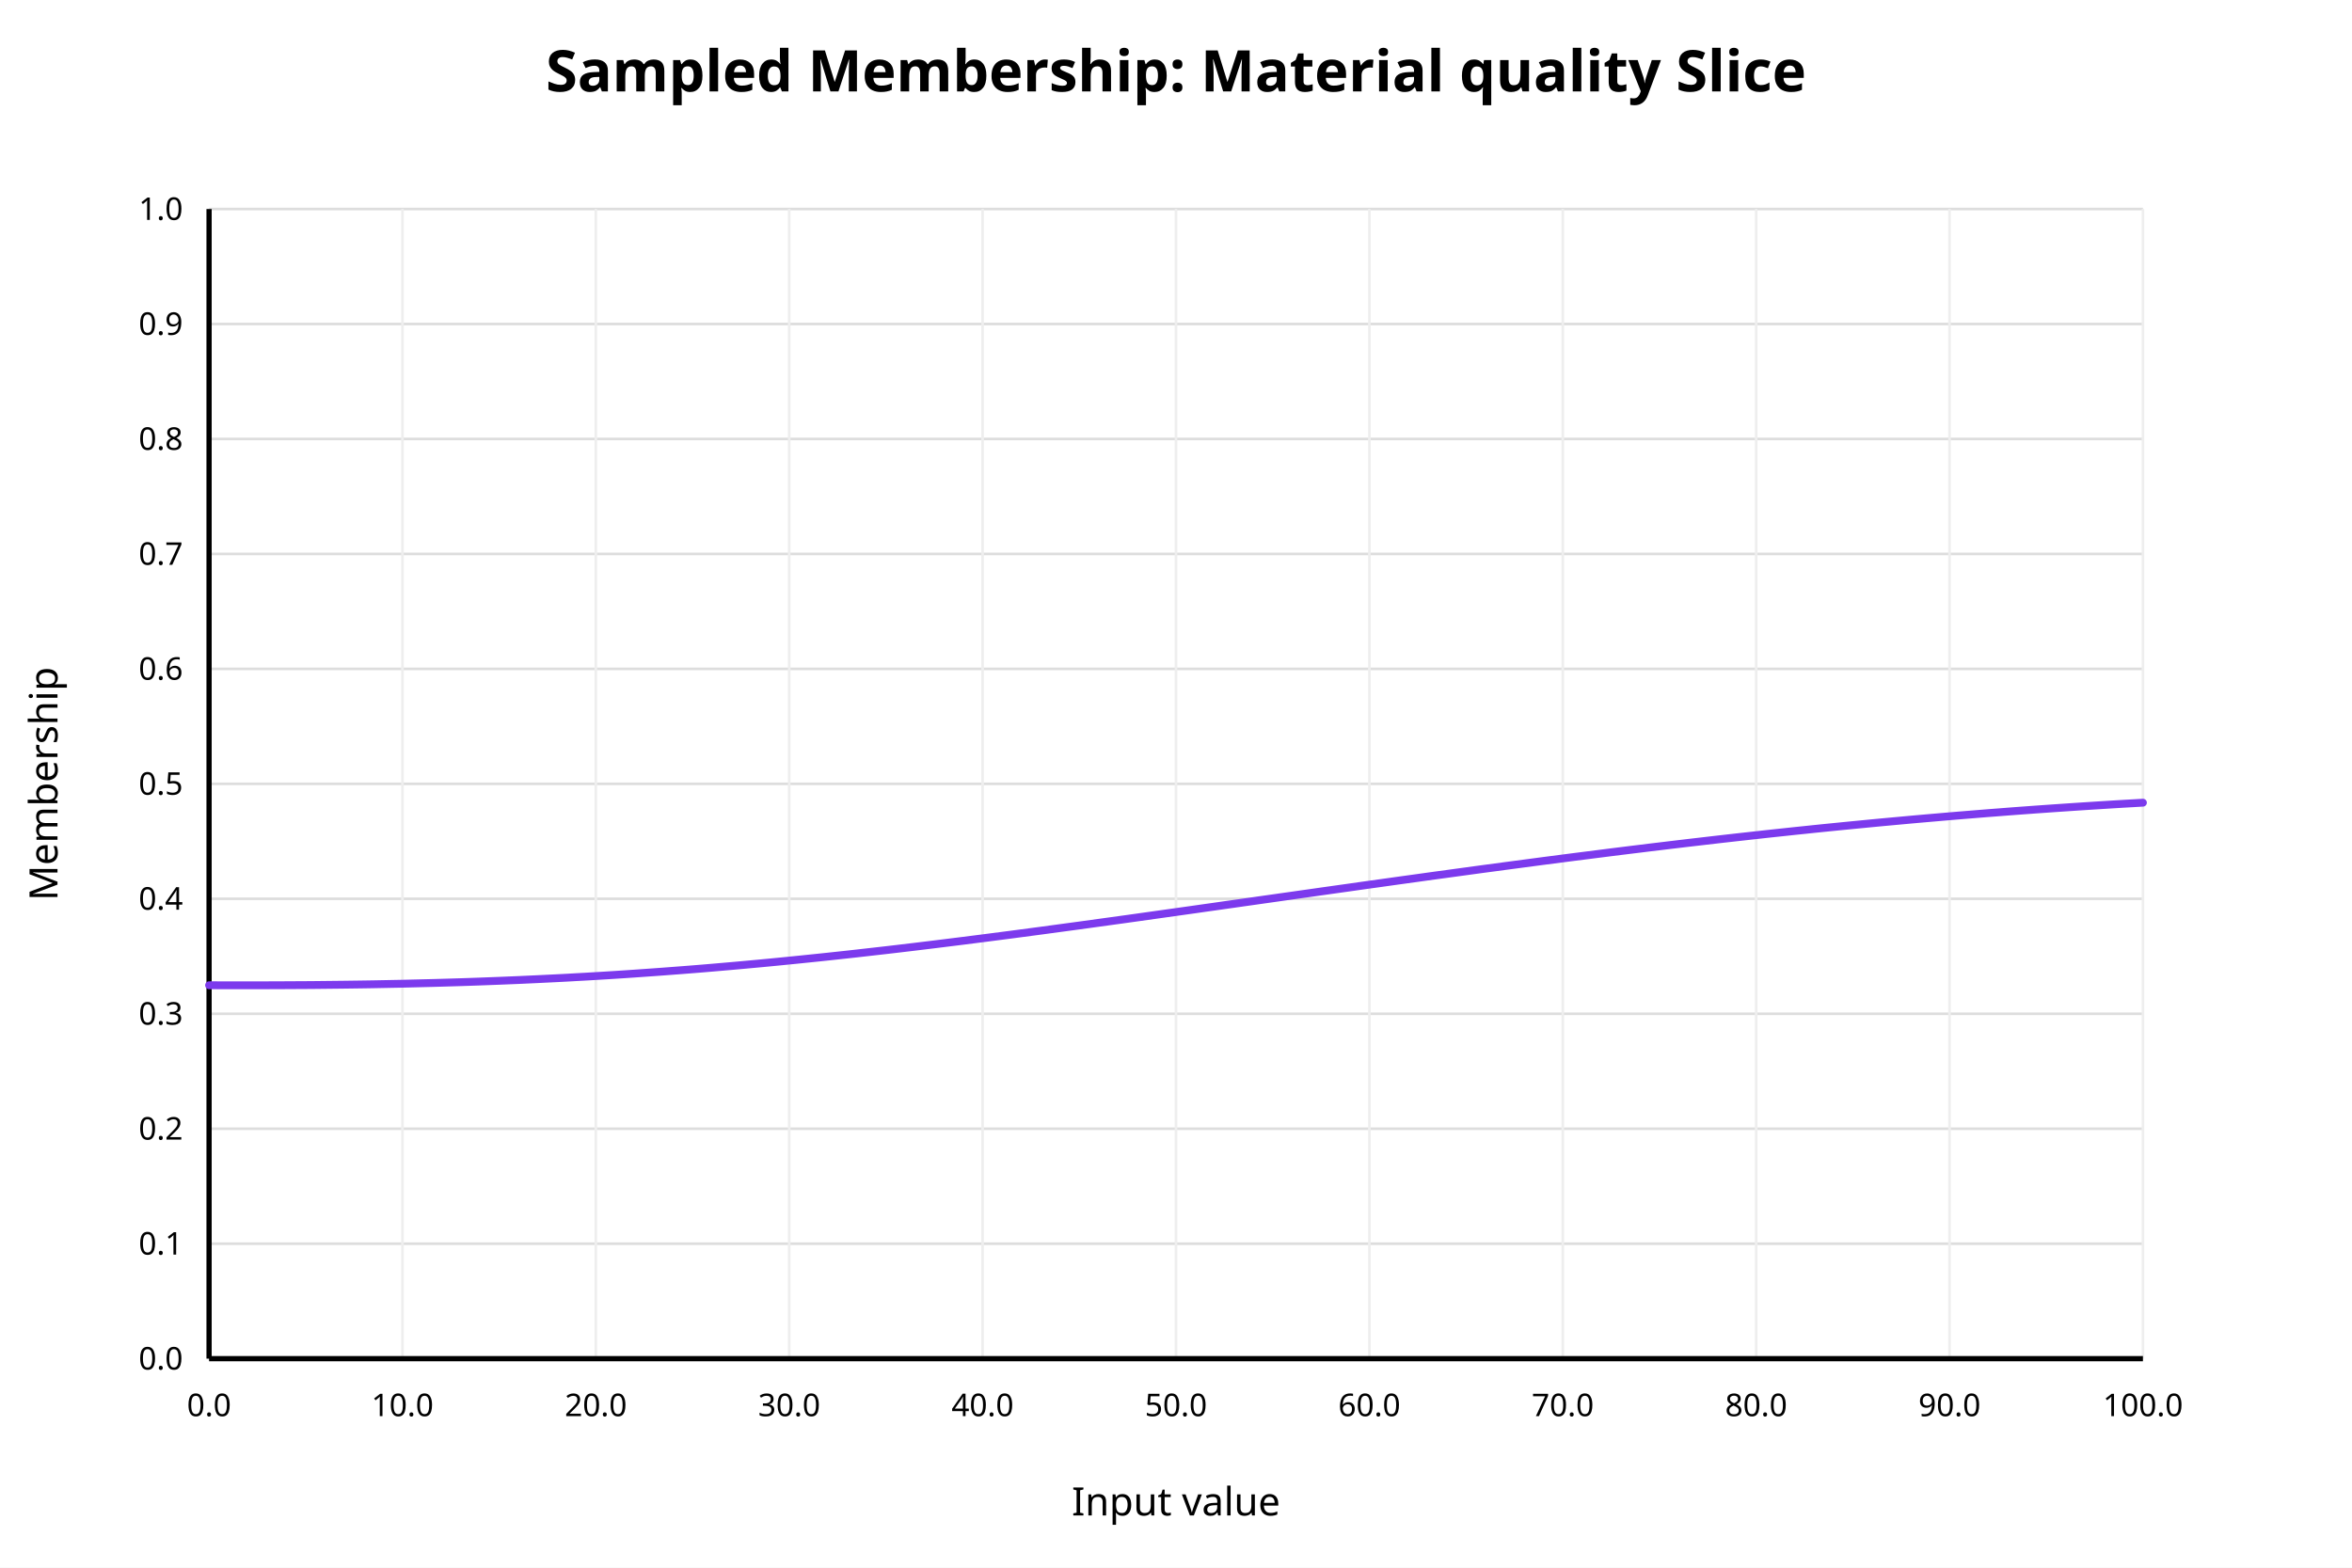
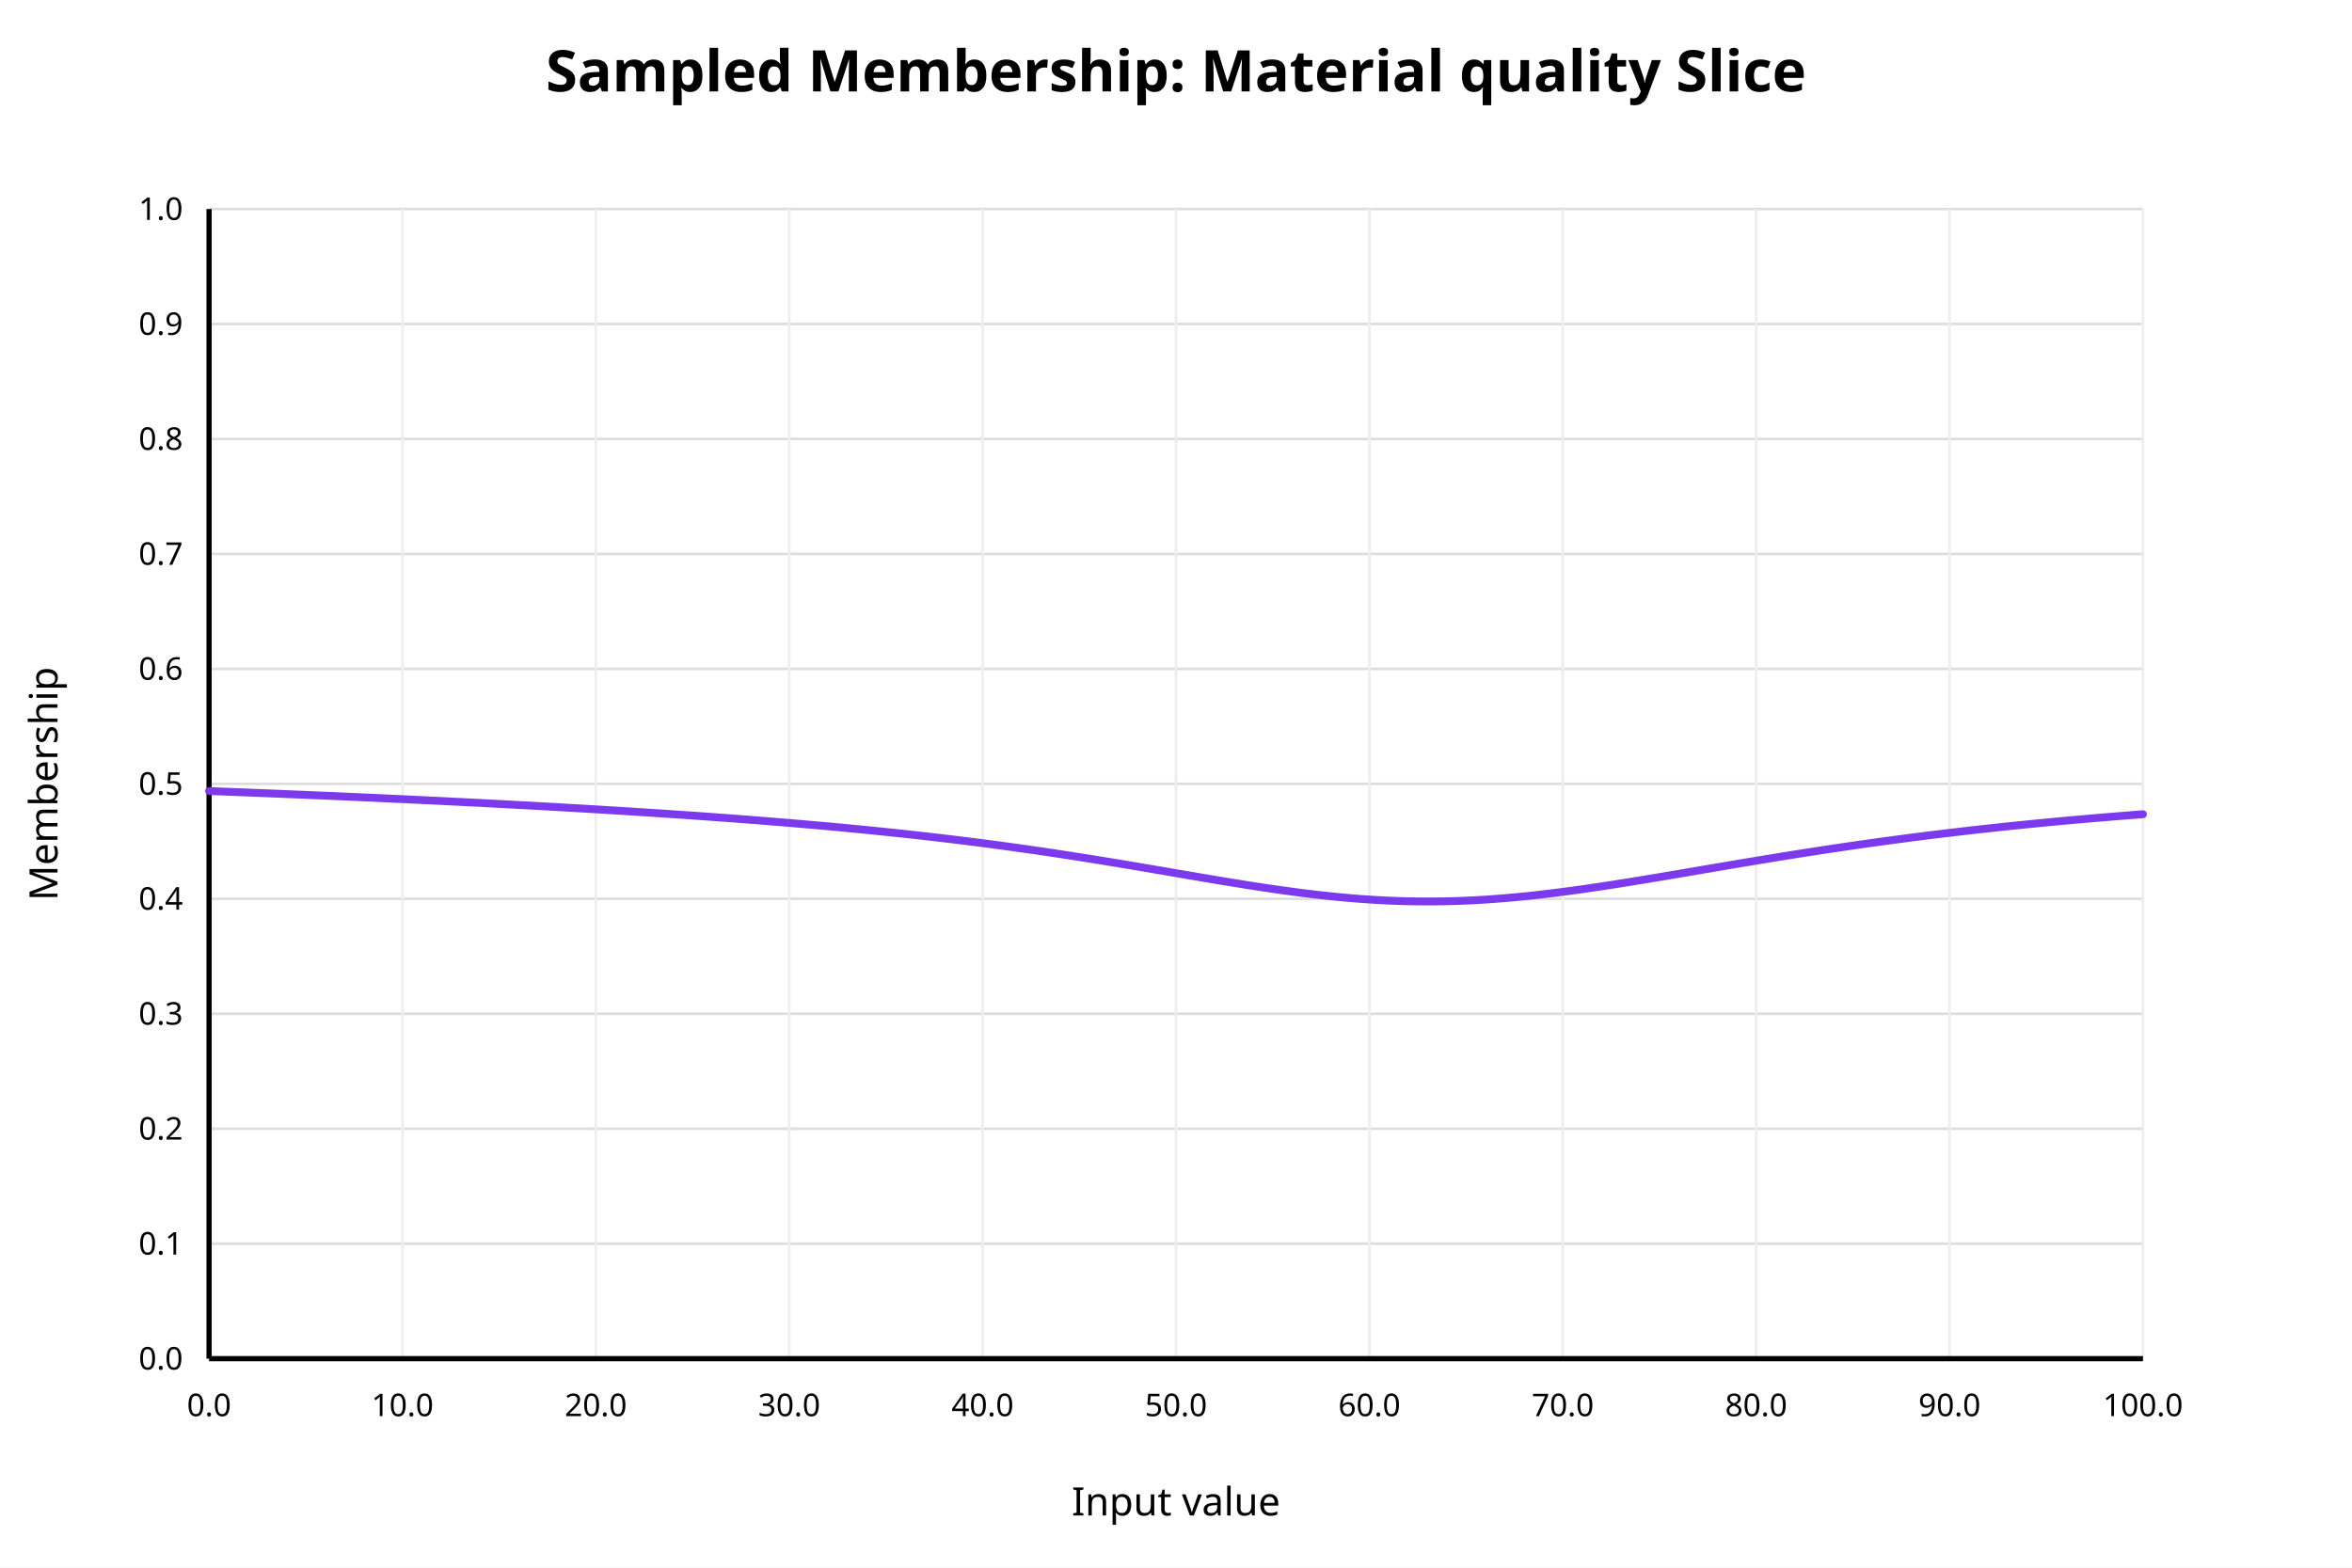
<svg xmlns="http://www.w3.org/2000/svg" width="900" height="600" viewBox="0 0 900 600">
  <rect x="0" y="0" width="900" height="600" fill="white" />
  <text x="450" y="35" text-anchor="middle" font-family="sans-serif" font-size="22" font-weight="bold" fill="black">Sampled Membership: Material quality Slice</text>
  <line x1="80" y1="520.00" x2="820" y2="520.00" stroke="#dddddd" stroke-width="1" />
  <text x="70" y="520.00" text-anchor="end" dominant-baseline="middle" font-family="sans-serif" font-size="12" fill="black">0.0</text>
  <line x1="80" y1="476.00" x2="820" y2="476.00" stroke="#dddddd" stroke-width="1" />
  <text x="70" y="476.00" text-anchor="end" dominant-baseline="middle" font-family="sans-serif" font-size="12" fill="black">0.1</text>
  <line x1="80" y1="432.00" x2="820" y2="432.00" stroke="#dddddd" stroke-width="1" />
  <text x="70" y="432.00" text-anchor="end" dominant-baseline="middle" font-family="sans-serif" font-size="12" fill="black">0.2</text>
  <line x1="80" y1="388.00" x2="820" y2="388.00" stroke="#dddddd" stroke-width="1" />
  <text x="70" y="388.00" text-anchor="end" dominant-baseline="middle" font-family="sans-serif" font-size="12" fill="black">0.3</text>
  <line x1="80" y1="344.00" x2="820" y2="344.00" stroke="#dddddd" stroke-width="1" />
  <text x="70" y="344.00" text-anchor="end" dominant-baseline="middle" font-family="sans-serif" font-size="12" fill="black">0.4</text>
  <line x1="80" y1="300.00" x2="820" y2="300.00" stroke="#dddddd" stroke-width="1" />
  <text x="70" y="300.00" text-anchor="end" dominant-baseline="middle" font-family="sans-serif" font-size="12" fill="black">0.5</text>
  <line x1="80" y1="256.00" x2="820" y2="256.00" stroke="#dddddd" stroke-width="1" />
  <text x="70" y="256.00" text-anchor="end" dominant-baseline="middle" font-family="sans-serif" font-size="12" fill="black">0.6</text>
  <line x1="80" y1="212.00" x2="820" y2="212.00" stroke="#dddddd" stroke-width="1" />
  <text x="70" y="212.00" text-anchor="end" dominant-baseline="middle" font-family="sans-serif" font-size="12" fill="black">0.7</text>
  <line x1="80" y1="168.00" x2="820" y2="168.00" stroke="#dddddd" stroke-width="1" />
  <text x="70" y="168.00" text-anchor="end" dominant-baseline="middle" font-family="sans-serif" font-size="12" fill="black">0.8</text>
  <line x1="80" y1="124.00" x2="820" y2="124.00" stroke="#dddddd" stroke-width="1" />
  <text x="70" y="124.00" text-anchor="end" dominant-baseline="middle" font-family="sans-serif" font-size="12" fill="black">0.9</text>
  <line x1="80" y1="80.00" x2="820" y2="80.00" stroke="#dddddd" stroke-width="1" />
  <text x="70" y="80.00" text-anchor="end" dominant-baseline="middle" font-family="sans-serif" font-size="12" fill="black">1.0</text>
  <line x1="80.00" y1="80" x2="80.00" y2="520" stroke="#eeeeee" stroke-width="1" />
  <text x="80.00" y="542" text-anchor="middle" font-family="sans-serif" font-size="12" fill="black">0.0</text>
  <line x1="154.00" y1="80" x2="154.00" y2="520" stroke="#eeeeee" stroke-width="1" />
  <text x="154.00" y="542" text-anchor="middle" font-family="sans-serif" font-size="12" fill="black">10.0</text>
  <line x1="228.00" y1="80" x2="228.00" y2="520" stroke="#eeeeee" stroke-width="1" />
  <text x="228.00" y="542" text-anchor="middle" font-family="sans-serif" font-size="12" fill="black">20.0</text>
  <line x1="302.00" y1="80" x2="302.00" y2="520" stroke="#eeeeee" stroke-width="1" />
  <text x="302.00" y="542" text-anchor="middle" font-family="sans-serif" font-size="12" fill="black">30.0</text>
  <line x1="376.00" y1="80" x2="376.00" y2="520" stroke="#eeeeee" stroke-width="1" />
  <text x="376.00" y="542" text-anchor="middle" font-family="sans-serif" font-size="12" fill="black">40.0</text>
  <line x1="450.00" y1="80" x2="450.00" y2="520" stroke="#eeeeee" stroke-width="1" />
  <text x="450.00" y="542" text-anchor="middle" font-family="sans-serif" font-size="12" fill="black">50.0</text>
  <line x1="524.00" y1="80" x2="524.00" y2="520" stroke="#eeeeee" stroke-width="1" />
  <text x="524.00" y="542" text-anchor="middle" font-family="sans-serif" font-size="12" fill="black">60.0</text>
  <line x1="598.00" y1="80" x2="598.00" y2="520" stroke="#eeeeee" stroke-width="1" />
  <text x="598.00" y="542" text-anchor="middle" font-family="sans-serif" font-size="12" fill="black">70.0</text>
  <line x1="672.00" y1="80" x2="672.00" y2="520" stroke="#eeeeee" stroke-width="1" />
  <text x="672.00" y="542" text-anchor="middle" font-family="sans-serif" font-size="12" fill="black">80.0</text>
  <line x1="746.00" y1="80" x2="746.00" y2="520" stroke="#eeeeee" stroke-width="1" />
  <text x="746.00" y="542" text-anchor="middle" font-family="sans-serif" font-size="12" fill="black">90.0</text>
  <line x1="820.00" y1="80" x2="820.00" y2="520" stroke="#eeeeee" stroke-width="1" />
  <text x="820.00" y="542" text-anchor="middle" font-family="sans-serif" font-size="12" fill="black">100.0</text>
  <line x1="80" y1="520" x2="820" y2="520" stroke="black" stroke-width="2" />
  <line x1="80" y1="80" x2="80" y2="520" stroke="black" stroke-width="2" />
  <text x="450" y="580" text-anchor="middle" font-family="sans-serif" font-size="15" fill="black">Input value</text>
  <text x="22" y="300" text-anchor="middle" font-family="sans-serif" font-size="15" fill="black" transform="rotate(-90 22 300)">Membership</text>
-   <polyline fill="none" stroke="#7c3aed" stroke-width="3" stroke-linejoin="round" stroke-linecap="round" points="80.00,377.08 83.70,377.09 87.40,377.10 91.10,377.10 94.80,377.10 98.50,377.10 102.20,377.09 105.90,377.08 109.60,377.06 113.30,377.04 117.00,377.02 120.70,376.99 124.40,376.95 128.10,376.91 131.80,376.87 135.50,376.82 139.20,376.77 142.90,376.71 146.60,376.64 150.30,376.57 154.00,376.50 157.70,376.41 161.40,376.32 165.10,376.23 168.80,376.13 172.50,376.02 176.20,375.91 179.90,375.79 183.60,375.66 187.30,375.52 191.00,375.38 194.70,375.23 198.40,375.08 202.10,374.91 205.80,374.74 209.50,374.56 213.20,374.38 216.90,374.19 220.60,373.98 224.30,373.78 228.00,373.56 231.70,373.34 235.40,373.11 239.10,372.87 242.80,372.62 246.50,372.36 250.20,372.10 253.90,371.83 257.60,371.55 261.30,371.27 265.00,370.98 268.70,370.68 272.40,370.37 276.10,370.05 279.80,369.73 283.50,369.40 287.20,369.06 290.90,368.72 294.60,368.37 298.30,368.01 302.00,367.64 305.70,367.27 309.40,366.89 313.10,366.51 316.80,366.12 320.50,365.72 324.20,365.32 327.90,364.91 331.60,364.49 335.30,364.07 339.00,363.65 342.70,363.22 346.40,362.78 350.10,362.34 353.80,361.89 357.50,361.44 361.20,360.98 364.90,360.52 368.60,360.06 372.30,359.59 376.00,359.12 379.70,358.64 383.40,358.16 387.10,357.68 390.80,357.19 394.50,356.70 398.20,356.21 401.90,355.71 405.60,355.21 409.30,354.71 413.00,354.21 416.70,353.70 420.40,353.19 424.10,352.68 427.80,352.17 431.50,351.66 435.20,351.14 438.90,350.62 442.60,350.10 446.30,349.58 450.00,349.06 453.70,348.54 457.40,348.02 461.10,347.49 464.80,346.97 468.50,346.44 472.20,345.92 475.90,345.39 479.60,344.87 483.30,344.34 487.00,343.82 490.70,343.29 494.40,342.77 498.10,342.24 501.80,341.72 505.50,341.19 509.20,340.67 512.90,340.15 516.60,339.63 520.30,339.10 524.00,338.58 527.70,338.07 531.40,337.55 535.10,337.03 538.80,336.52 542.50,336.01 546.20,335.49 549.90,334.98 553.60,334.48 557.30,333.97 561.00,333.47 564.70,332.96 568.40,332.46 572.10,331.97 575.80,331.47 579.50,330.98 583.20,330.49 586.90,330.00 590.60,329.51 594.30,329.03 598.00,328.55 601.70,328.07 605.40,327.60 609.10,327.13 612.80,326.66 616.50,326.19 620.20,325.73 623.90,325.27 627.60,324.82 631.30,324.36 635.00,323.92 638.70,323.47 642.40,323.03 646.10,322.59 649.80,322.16 653.50,321.73 657.20,321.30 660.90,320.88 664.60,320.46 668.30,320.05 672.00,319.64 675.70,319.23 679.40,318.83 683.10,318.44 686.80,318.04 690.50,317.66 694.20,317.27 697.90,316.89 701.60,316.52 705.30,316.15 709.00,315.79 712.70,315.43 716.40,315.07 720.10,314.72 723.80,314.38 727.50,314.04 731.20,313.70 734.90,313.37 738.60,313.05 742.30,312.73 746.00,312.41 749.70,312.10 753.40,311.80 757.10,311.50 760.80,311.20 764.50,310.92 768.20,310.63 771.90,310.35 775.60,310.08 779.30,309.81 783.00,309.55 786.70,309.29 790.40,309.04 794.10,308.79 797.80,308.55 801.50,308.31 805.20,308.08 808.90,307.85 812.60,307.63 816.30,307.42 820.00,307.21" />
+   <polyline fill="none" stroke="#7c3aed" stroke-width="3" stroke-linejoin="round" stroke-linecap="round" points="80.00,302.75 83.70,302.89 87.40,303.04 91.10,303.18 94.80,303.32 98.50,303.47 102.20,303.62 105.90,303.76 109.60,303.92 113.30,304.07 117.00,304.22 120.70,304.38 124.40,304.53 128.10,304.69 131.80,304.85 135.50,305.02 139.20,305.18 142.90,305.35 146.60,305.52 150.30,305.69 154.00,305.86 157.70,306.03 161.40,306.21 165.10,306.38 168.80,306.56 172.50,306.75 176.20,306.93 179.90,307.12 183.60,307.30 187.30,307.50 191.00,307.69 194.70,307.88 198.40,308.08 202.10,308.28 205.80,308.48 209.50,308.69 213.20,308.90 216.90,309.11 220.60,309.32 224.30,309.54 228.00,309.76 231.70,309.98 235.40,310.21 239.10,310.44 242.80,310.67 246.50,310.91 250.20,311.15 253.90,311.39 257.60,311.64 261.30,311.89 265.00,312.14 268.70,312.40 272.40,312.67 276.10,312.94 279.80,313.21 283.50,313.49 287.20,313.77 290.90,314.06 294.60,314.36 298.30,314.66 302.00,314.96 305.70,315.28 309.40,315.60 313.10,315.92 316.80,316.25 320.50,316.59 324.20,316.94 327.90,317.30 331.60,317.66 335.30,318.03 339.00,318.41 342.70,318.80 346.40,319.19 350.10,319.60 353.80,320.01 357.50,320.44 361.20,320.87 364.90,321.31 368.60,321.77 372.30,322.23 376.00,322.70 379.70,323.19 383.40,323.69 387.10,324.19 390.80,324.71 394.50,325.24 398.20,325.77 401.90,326.32 405.60,326.88 409.30,327.45 413.00,328.03 416.70,328.61 420.40,329.21 424.10,329.81 427.80,330.42 431.50,331.04 435.20,331.66 438.90,332.29 442.60,332.92 446.30,333.55 450.00,334.19 453.70,334.82 457.40,335.45 461.10,336.08 464.80,336.70 468.50,337.32 472.20,337.92 475.90,338.52 479.60,339.10 483.30,339.67 487.00,340.22 490.70,340.74 494.40,341.25 498.10,341.74 501.80,342.19 505.50,342.62 509.20,343.02 512.90,343.39 516.60,343.72 520.30,344.02 524.00,344.28 527.70,344.50 531.40,344.69 535.10,344.83 538.80,344.94 542.50,345.00 546.20,345.02 549.90,345.00 553.60,344.94 557.30,344.84 561.00,344.70 564.70,344.52 568.40,344.30 572.10,344.04 575.80,343.75 579.50,343.42 583.20,343.07 586.90,342.68 590.60,342.26 594.30,341.81 598.00,341.34 601.70,340.85 605.40,340.34 609.10,339.80 612.80,339.25 616.50,338.68 620.20,338.10 623.90,337.51 627.60,336.91 631.30,336.30 635.00,335.68 638.70,335.06 642.40,334.43 646.10,333.80 649.80,333.17 653.50,332.54 657.20,331.91 660.90,331.28 664.60,330.66 668.30,330.03 672.00,329.42 675.70,328.81 679.40,328.20 683.10,327.60 686.80,327.01 690.50,326.43 694.20,325.85 697.90,325.29 701.60,324.73 705.30,324.18 709.00,323.64 712.70,323.11 716.40,322.58 720.10,322.07 723.80,321.57 727.50,321.08 731.20,320.59 734.90,320.12 738.60,319.65 742.30,319.20 746.00,318.75 749.70,318.32 753.40,317.89 757.10,317.47 760.80,317.06 764.50,316.66 768.20,316.27 771.90,315.89 775.60,315.51 779.30,315.15 783.00,314.79 786.70,314.44 790.40,314.10 794.10,313.76 797.80,313.44 801.50,313.12 805.20,312.81 808.90,312.50 812.60,312.21 816.30,311.91 820.00,311.63" />
</svg>
